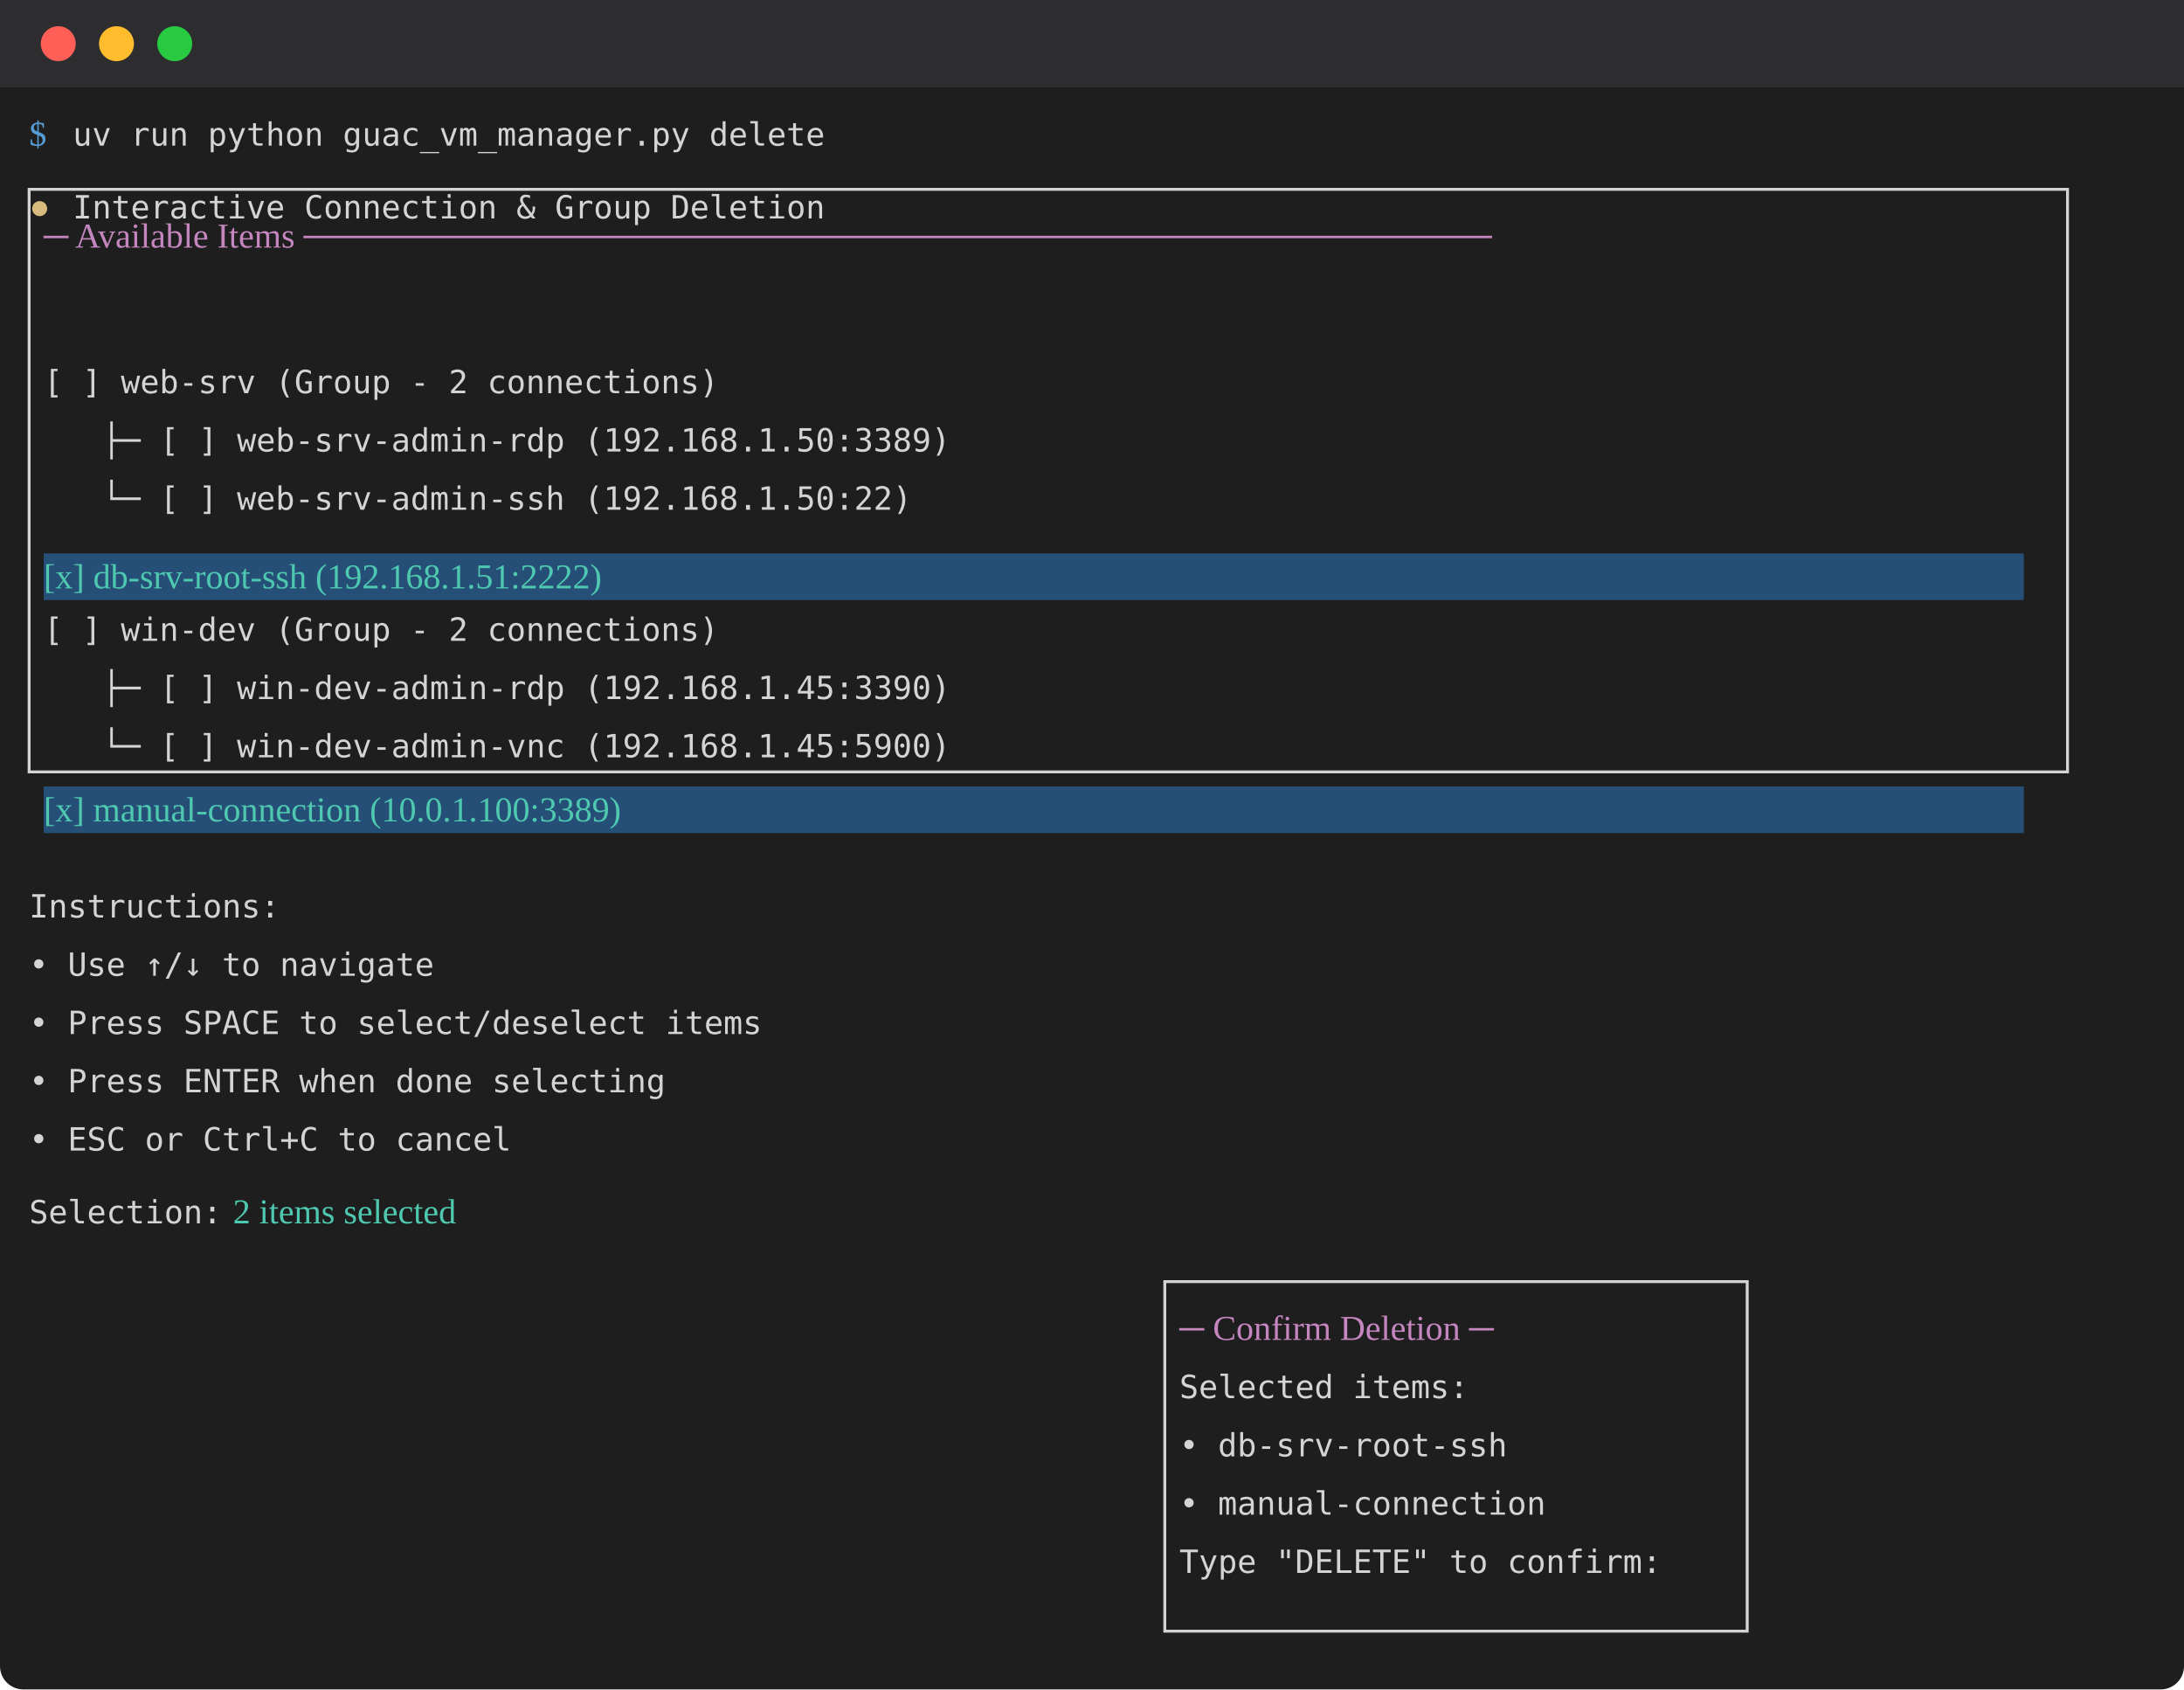
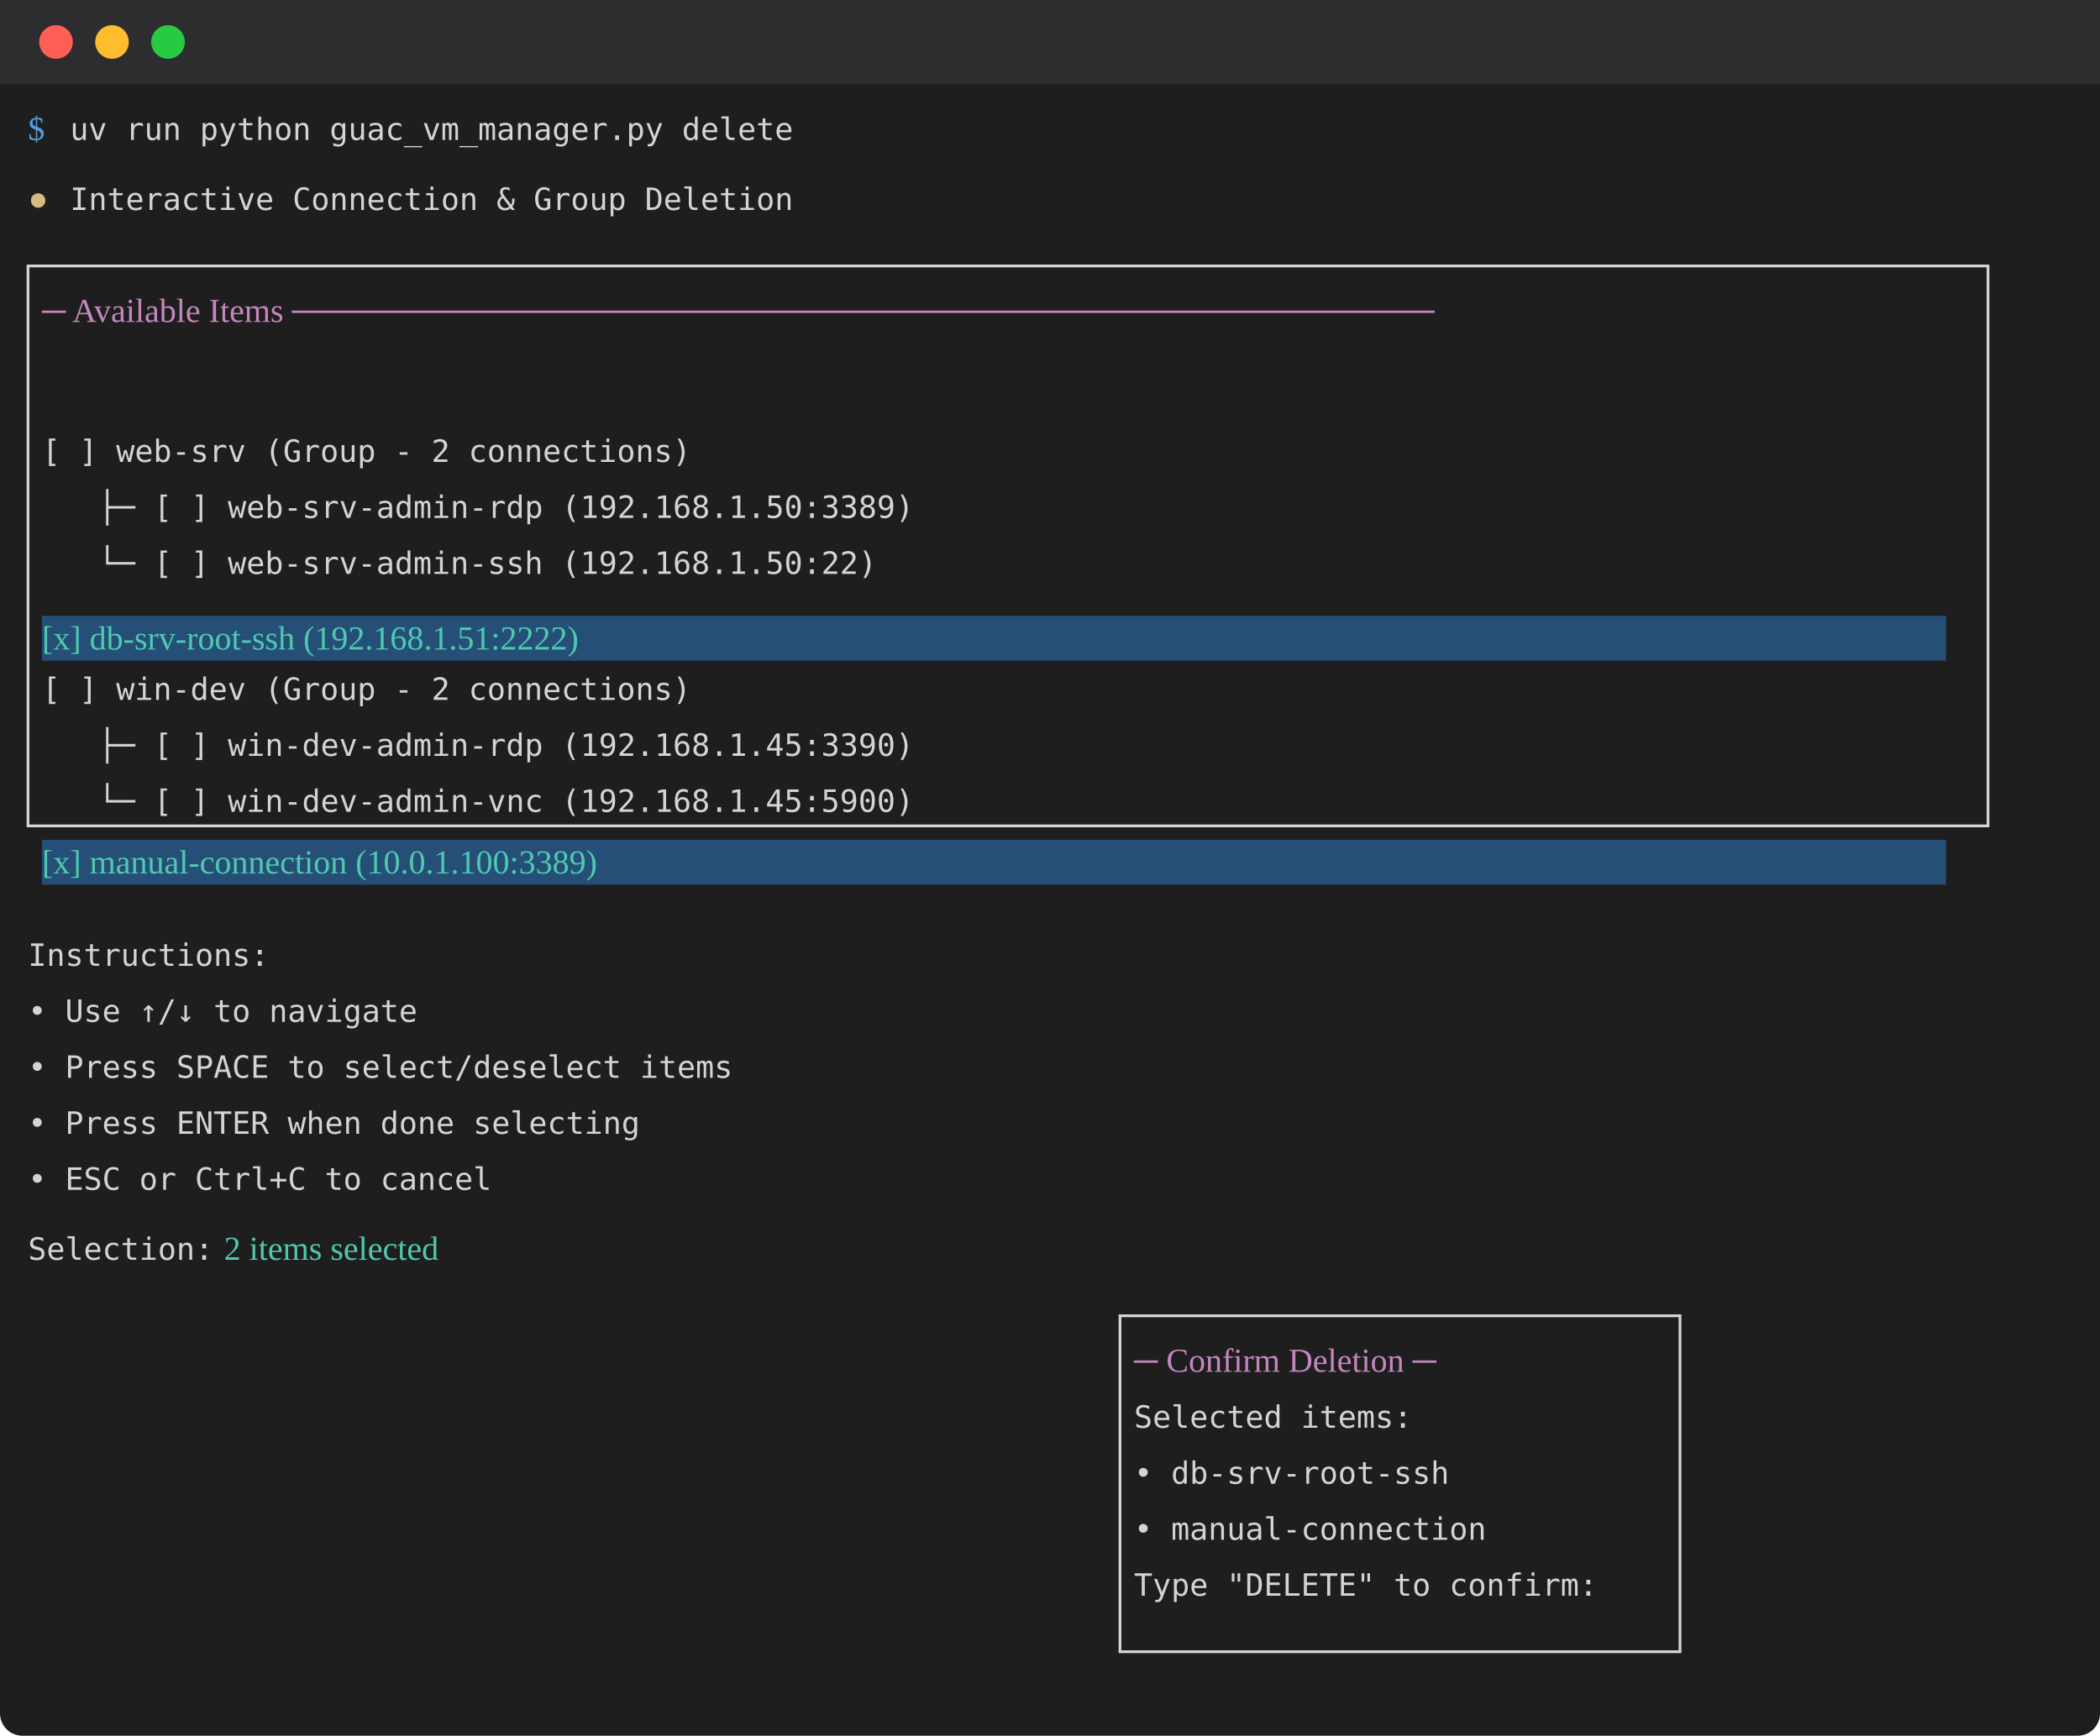
- <svg xmlns="http://www.w3.org/2000/svg" width="750" height="580">
+ <svg xmlns="http://www.w3.org/2000/svg" width="750" height="620">
  <defs>
    <style>
      .terminal-bg { fill: #1e1e1e; }
      .terminal-text { fill: #d4d4d4; font-family: 'Monaco', 'Menlo', 'Ubuntu Mono', monospace; font-size: 11px; }
      .terminal-green { fill: #4ec9b0; }
      .terminal-yellow { fill: #dcdcaa; }
      .terminal-blue { fill: #569cd6; }
      .terminal-prompt { fill: #569cd6; }
      .terminal-success { fill: #4ec9b0; }
      .terminal-symbol { fill: #d7ba7d; }
      .terminal-header { fill: #c586c0; }
      .terminal-border { fill: none; stroke: #d4d4d4; stroke-width: 1; }
      .terminal-selected { fill: #264f78; }
      .terminal-checkbox { fill: #4ec9b0; }
    </style>
  </defs>
-   <rect width="750" height="580" class="terminal-bg" rx="8" />
+   <rect width="750" height="620" class="terminal-bg" rx="8" />
  <rect fill="#2d2d30" width="750" height="30" rx="8 8 0 0" />
  <circle cx="20" cy="15" r="6" fill="#ff5f57" />
  <circle cx="40" cy="15" r="6" fill="#ffbd2e" />
  <circle cx="60" cy="15" r="6" fill="#28ca42" />
  <text x="10" y="50" class="terminal-prompt">$</text>
  <text x="25" y="50" class="terminal-text">uv run python guac_vm_manager.py delete</text>
  <text x="10" y="75" class="terminal-symbol">●</text>
  <text x="25" y="75" class="terminal-text">Interactive Connection &amp; Group Deletion</text>
-   <rect x="10" y="65" width="700" height="200" class="terminal-border" />
-   <text x="15" y="85" class="terminal-header">─ Available Items ────────────────────────────────────────────────</text>
-   <text x="15" y="135" class="terminal-text">[ ] web-srv (Group - 2 connections)</text>
-   <text x="35" y="155" class="terminal-text">├─ [ ] web-srv-admin-rdp (192.168.1.50:3389)</text>
-   <text x="35" y="175" class="terminal-text">└─ [ ] web-srv-admin-ssh (192.168.1.50:22)</text>
-   <rect x="15" y="190" width="680" height="16" class="terminal-selected" />
-   <text x="15" y="202" class="terminal-checkbox">[x] db-srv-root-ssh (192.168.1.51:2222)</text>
-   <text x="15" y="220" class="terminal-text">[ ] win-dev (Group - 2 connections)</text>
-   <text x="35" y="240" class="terminal-text">├─ [ ] win-dev-admin-rdp (192.168.1.45:3390)</text>
-   <text x="35" y="260" class="terminal-text">└─ [ ] win-dev-admin-vnc (192.168.1.45:5900)</text>
-   <rect x="15" y="270" width="680" height="16" class="terminal-selected" />
-   <text x="15" y="282" class="terminal-checkbox">[x] manual-connection (10.0.1.100:3389)</text>
-   <text x="10" y="315" class="terminal-text">Instructions:</text>
-   <text x="10" y="335" class="terminal-text">• Use ↑/↓ to navigate</text>
-   <text x="10" y="355" class="terminal-text">• Press SPACE to select/deselect items</text>
-   <text x="10" y="375" class="terminal-text">• Press ENTER when done selecting</text>
-   <text x="10" y="395" class="terminal-text">• ESC or Ctrl+C to cancel</text>
-   <text x="10" y="420" class="terminal-text">Selection: </text>
-   <text x="80" y="420" class="terminal-success">2 items selected</text>
-   <rect x="400" y="440" width="200" height="120" class="terminal-border" />
-   <text x="405" y="460" class="terminal-header">─ Confirm Deletion ─</text>
-   <text x="405" y="480" class="terminal-text">Selected items:</text>
-   <text x="405" y="500" class="terminal-text">• db-srv-root-ssh</text>
-   <text x="405" y="520" class="terminal-text">• manual-connection</text>
-   <text x="405" y="540" class="terminal-text">Type "DELETE" to confirm:</text>
+   <rect x="10" y="95" width="700" height="200" class="terminal-border" />
+   <text x="15" y="115" class="terminal-header">─ Available Items ────────────────────────────────────────────────</text>
+   <text x="15" y="165" class="terminal-text">[ ] web-srv (Group - 2 connections)</text>
+   <text x="35" y="185" class="terminal-text">├─ [ ] web-srv-admin-rdp (192.168.1.50:3389)</text>
+   <text x="35" y="205" class="terminal-text">└─ [ ] web-srv-admin-ssh (192.168.1.50:22)</text>
+   <rect x="15" y="220" width="680" height="16" class="terminal-selected" />
+   <text x="15" y="232" class="terminal-checkbox">[x] db-srv-root-ssh (192.168.1.51:2222)</text>
+   <text x="15" y="250" class="terminal-text">[ ] win-dev (Group - 2 connections)</text>
+   <text x="35" y="270" class="terminal-text">├─ [ ] win-dev-admin-rdp (192.168.1.45:3390)</text>
+   <text x="35" y="290" class="terminal-text">└─ [ ] win-dev-admin-vnc (192.168.1.45:5900)</text>
+   <rect x="15" y="300" width="680" height="16" class="terminal-selected" />
+   <text x="15" y="312" class="terminal-checkbox">[x] manual-connection (10.0.1.100:3389)</text>
+   <text x="10" y="345" class="terminal-text">Instructions:</text>
+   <text x="10" y="365" class="terminal-text">• Use ↑/↓ to navigate</text>
+   <text x="10" y="385" class="terminal-text">• Press SPACE to select/deselect items</text>
+   <text x="10" y="405" class="terminal-text">• Press ENTER when done selecting</text>
+   <text x="10" y="425" class="terminal-text">• ESC or Ctrl+C to cancel</text>
+   <text x="10" y="450" class="terminal-text">Selection: </text>
+   <text x="80" y="450" class="terminal-success">2 items selected</text>
+   <rect x="400" y="470" width="200" height="120" class="terminal-border" />
+   <text x="405" y="490" class="terminal-header">─ Confirm Deletion ─</text>
+   <text x="405" y="510" class="terminal-text">Selected items:</text>
+   <text x="405" y="530" class="terminal-text">• db-srv-root-ssh</text>
+   <text x="405" y="550" class="terminal-text">• manual-connection</text>
+   <text x="405" y="570" class="terminal-text">Type "DELETE" to confirm:</text>
</svg>
